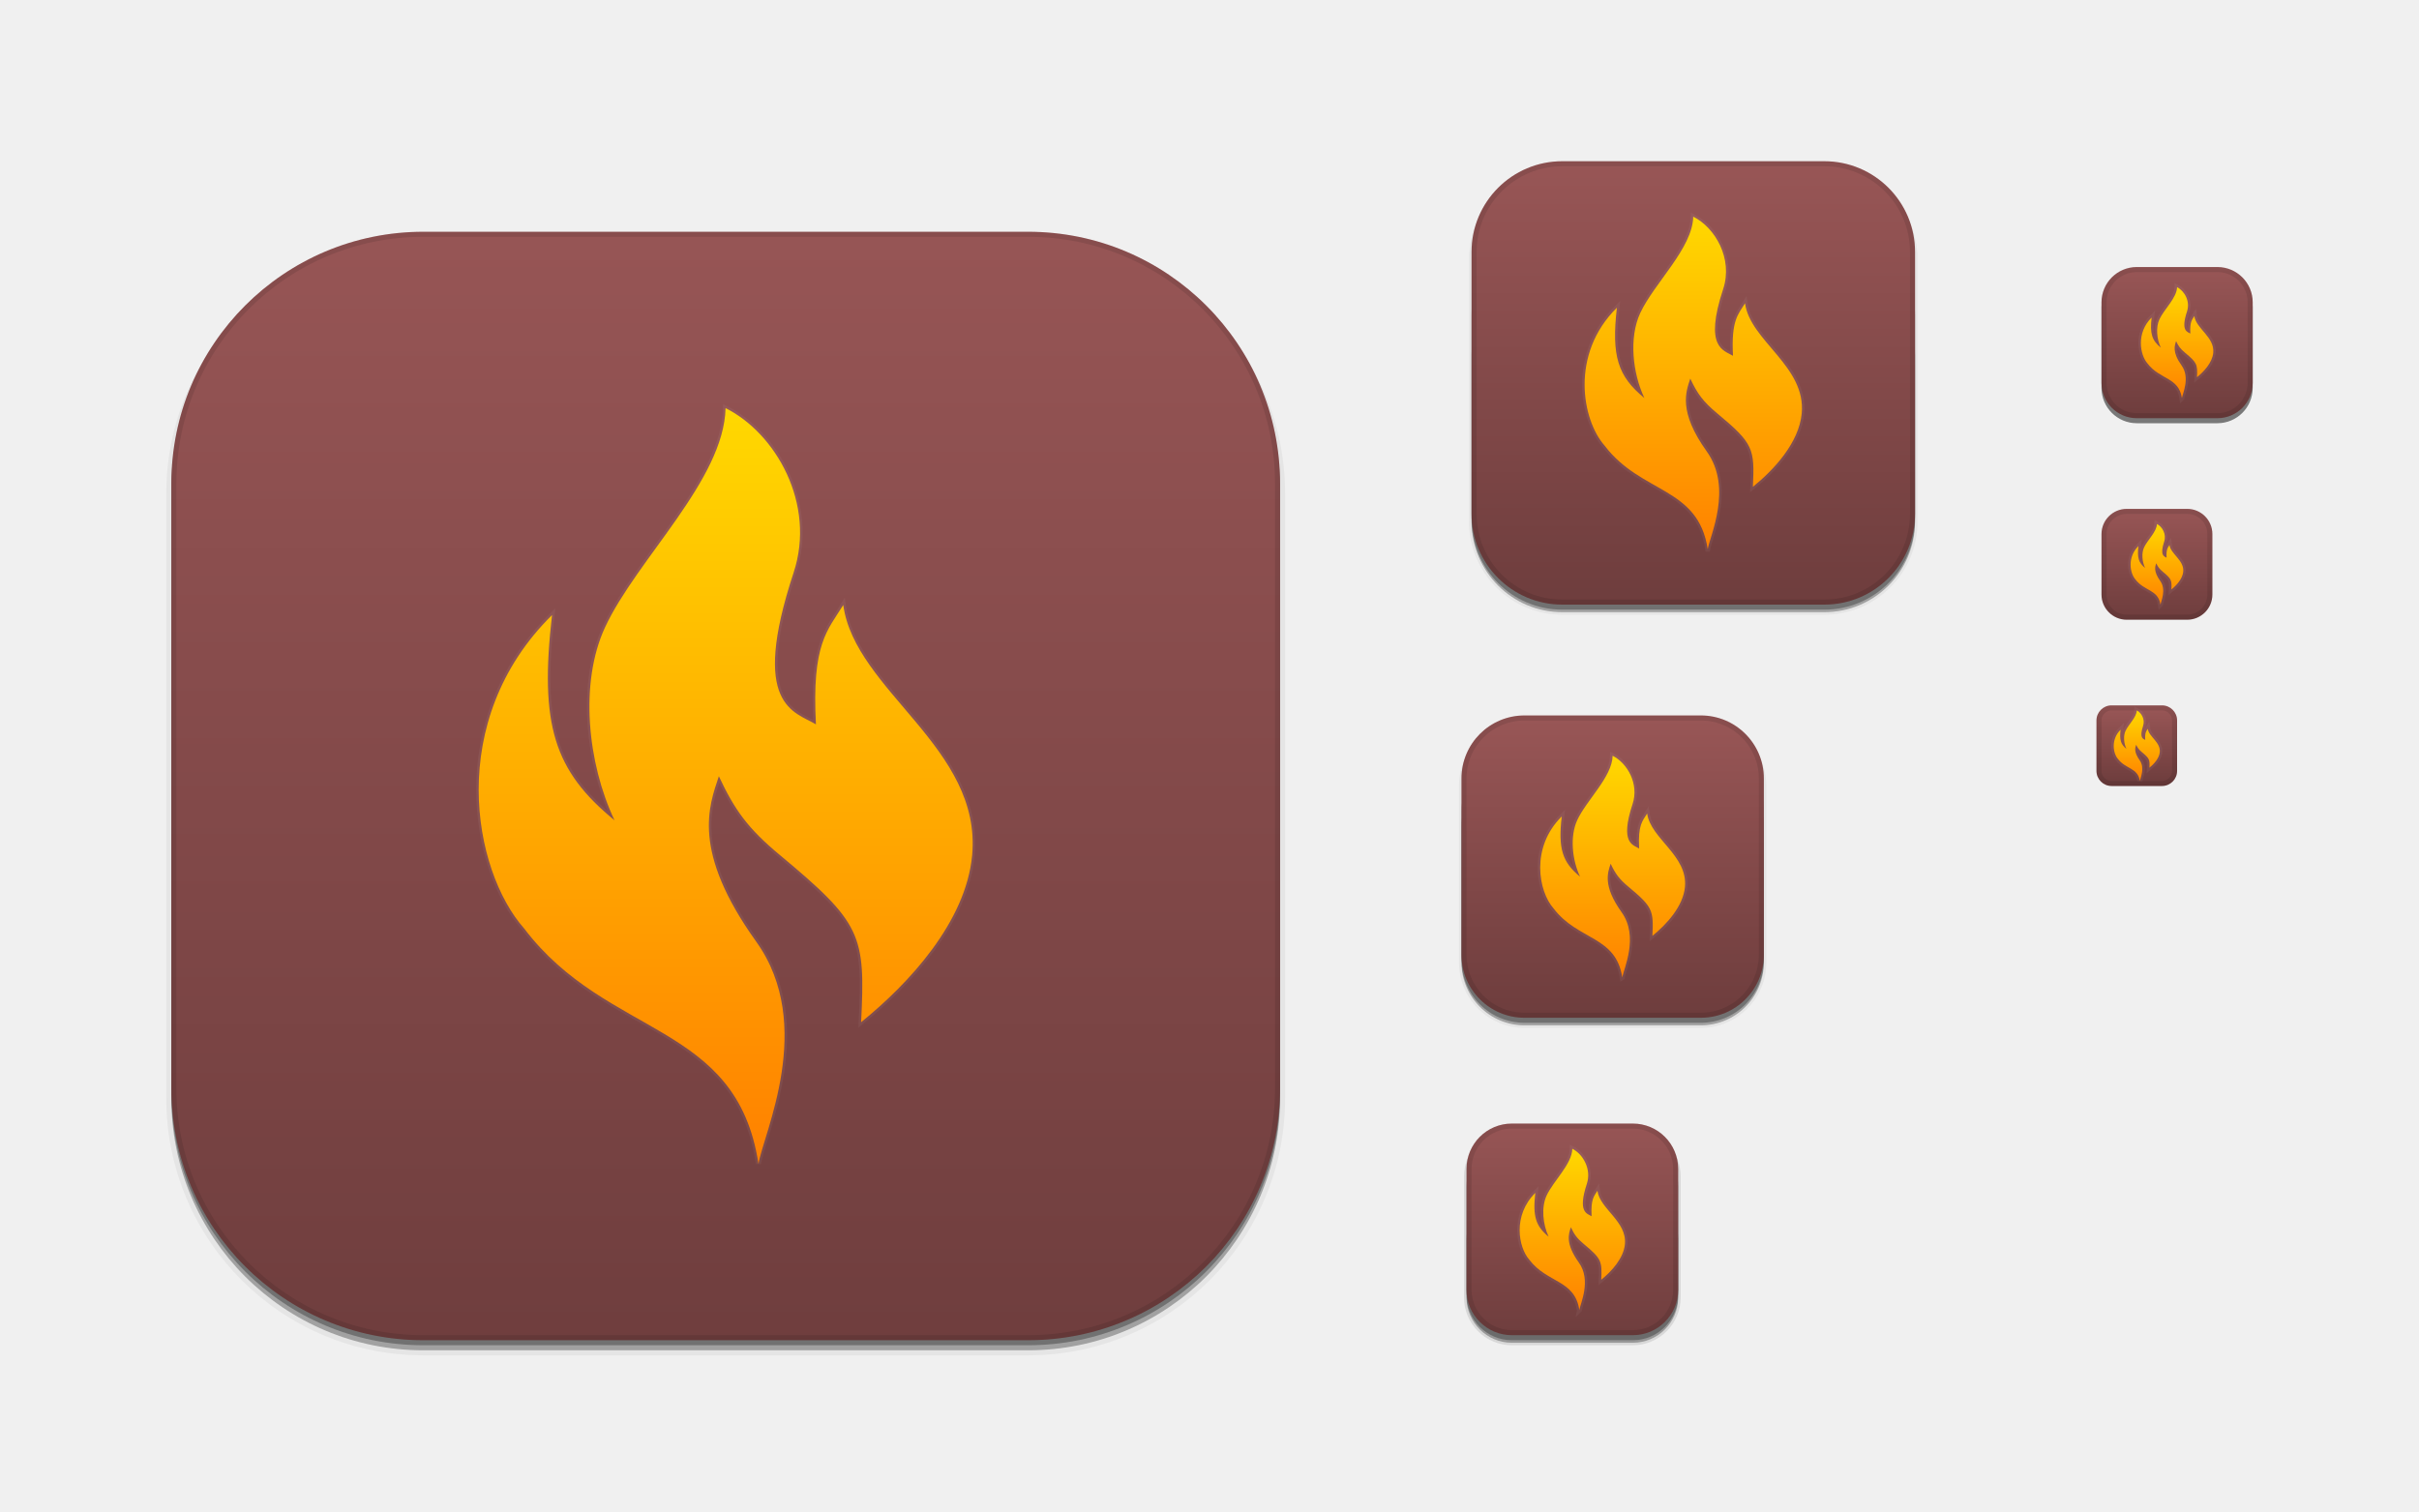
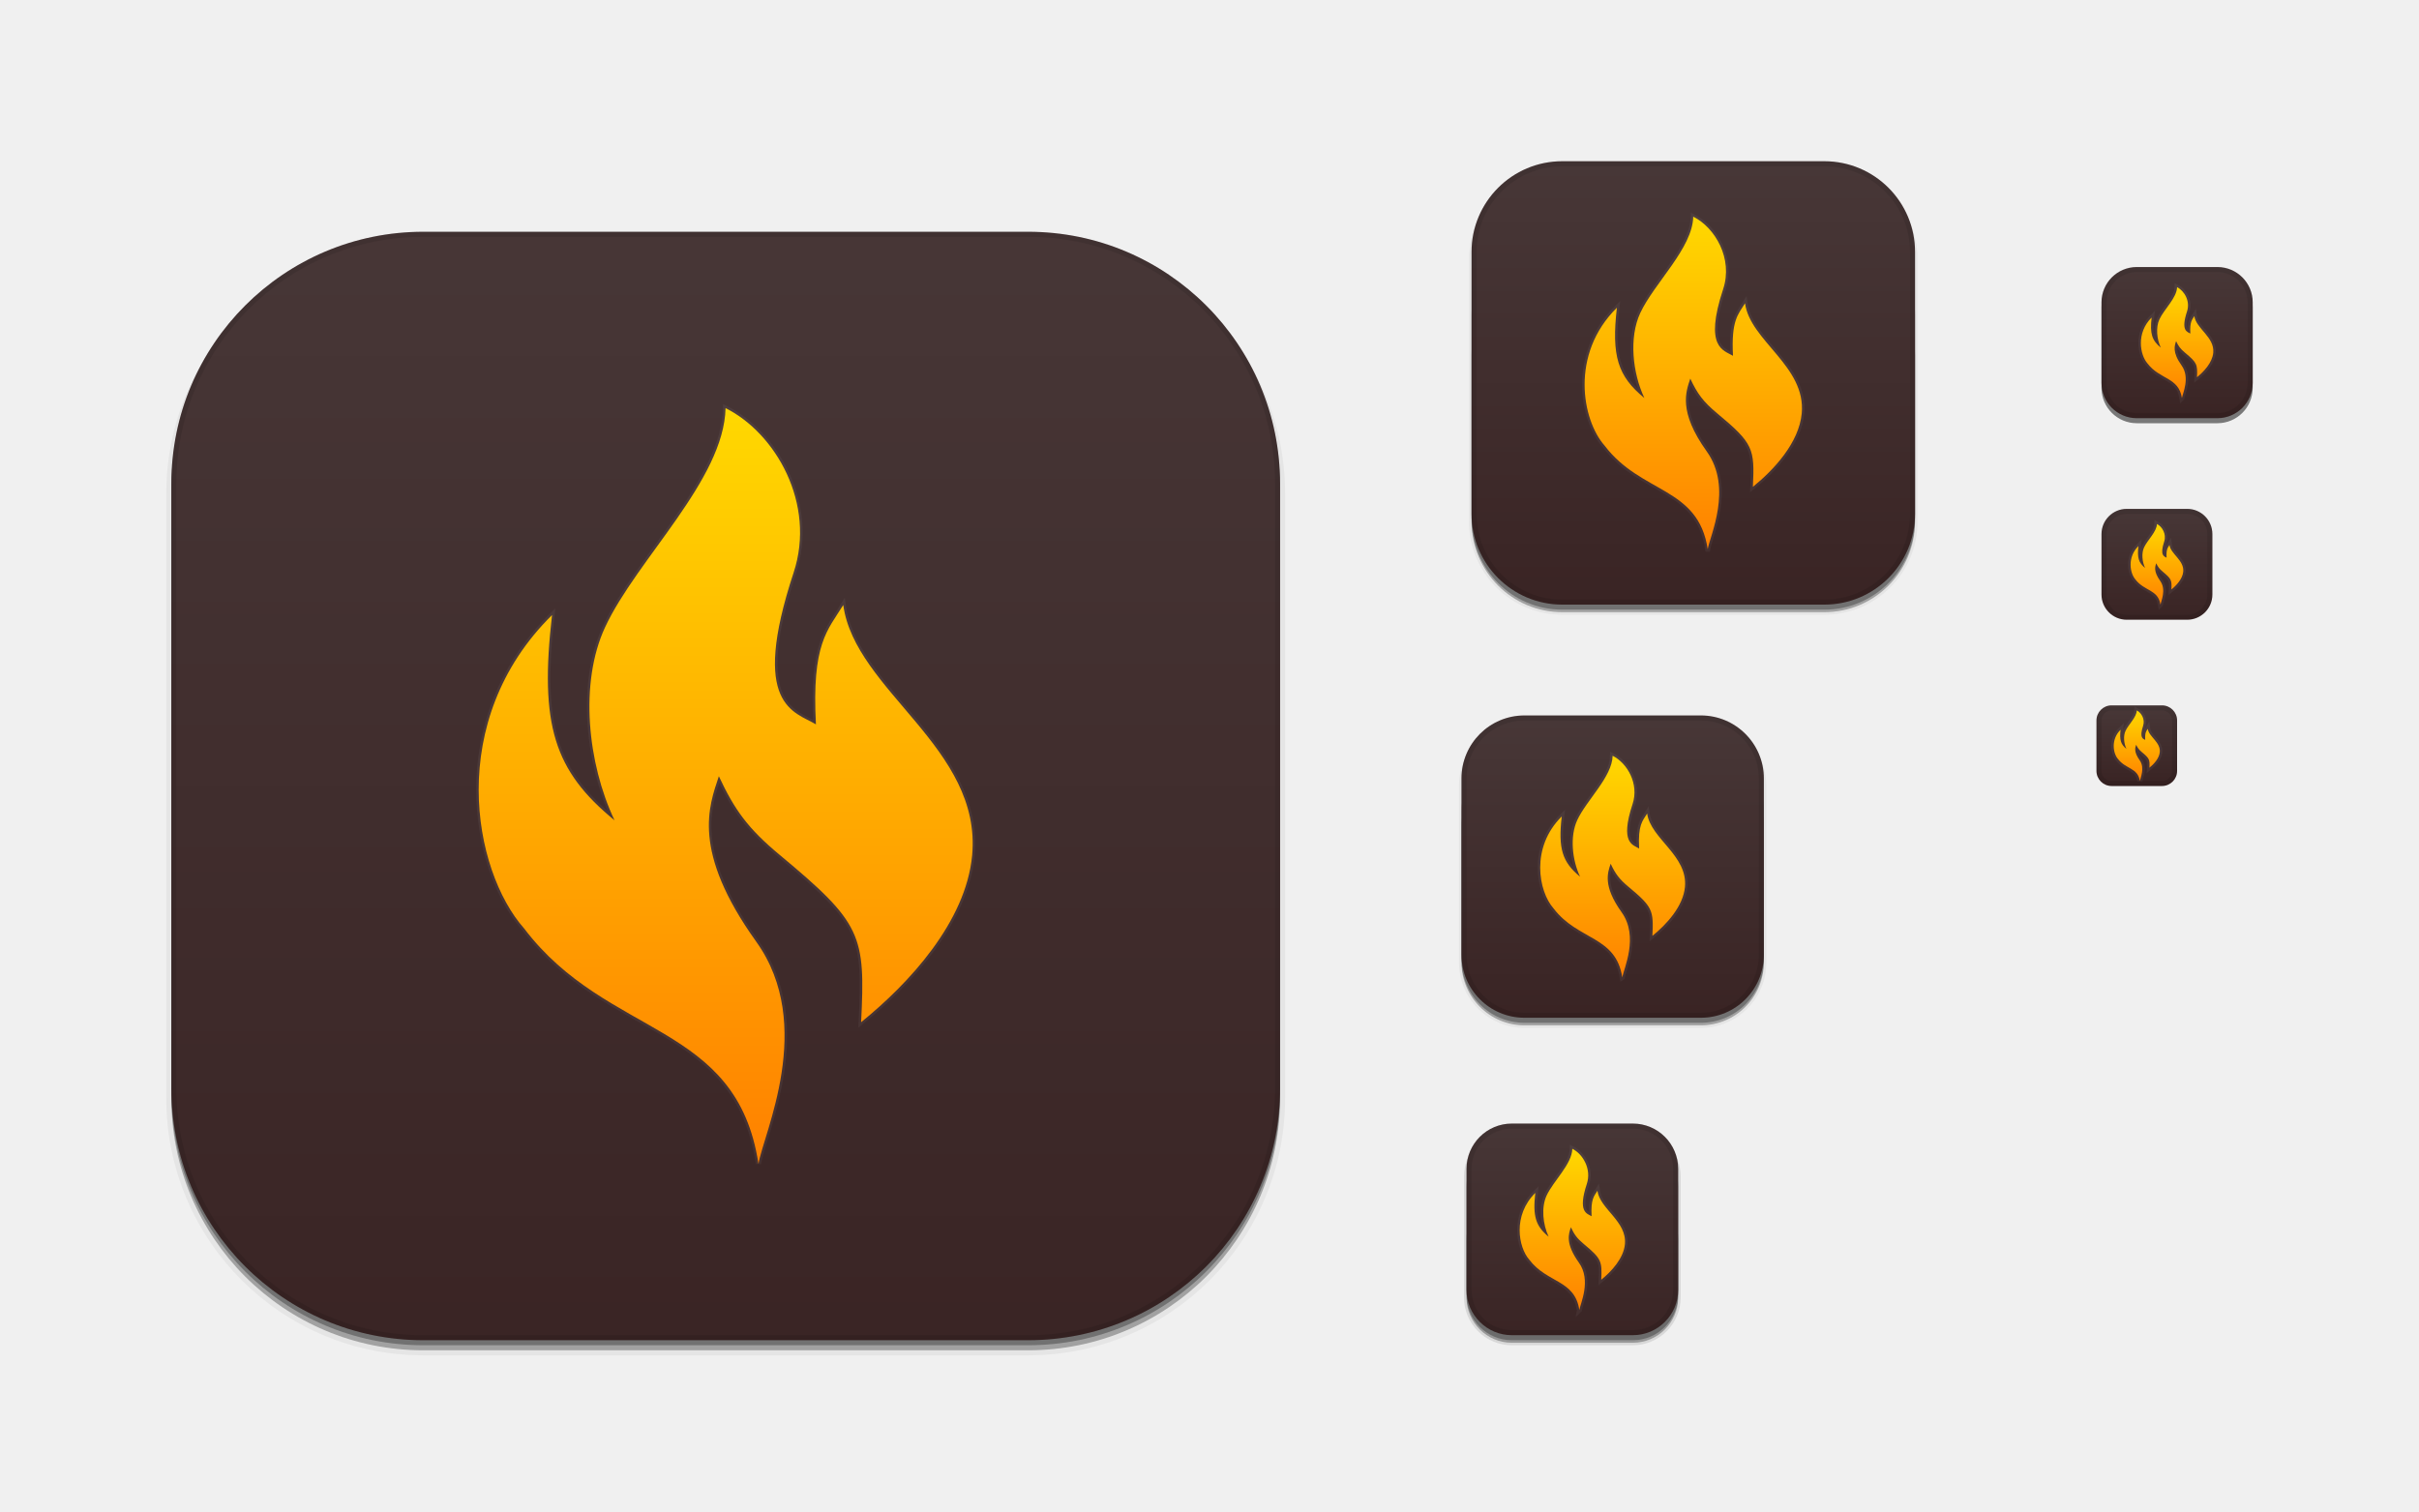
<svg xmlns="http://www.w3.org/2000/svg" xmlns:xlink="http://www.w3.org/1999/xlink" width="480" height="300" id="svg11300" version="1.0" style="display:inline;enable-background:new">
  <defs id="defs3">
    <linearGradient id="outerBackgroundGradient">
-       <stop style="stop-color:#6c3c3c;stop-opacity:1;" offset="0" id="stop3864-8-6" />
-       <stop style="stop-color:#9a5757;stop-opacity:1;" offset="1" id="stop3866-9-1" />
+       <stop style="stop-color:#392323;stop-opacity:1;" offset="0" id="stop3864-8-6" />
+       <stop style="stop-color:#483838;stop-opacity:1;" offset="1" id="stop3866-9-1" />
    </linearGradient>
    <linearGradient xlink:href="#outerBackgroundGradient" id="linearGradient4097" gradientUnits="userSpaceOnUse" x1="264" y1="280" x2="264" y2="40" gradientTransform="matrix(0.06666667,0,0,0.06666667,414.4,137.3333)" />
    <linearGradient xlink:href="#outerBackgroundGradient" id="linearGradient4101" gradientUnits="userSpaceOnUse" gradientTransform="matrix(0.0875,0,0,0.0875,414.9,97.5)" x1="286.857" y1="302.857" x2="286.857" y2="28.571" />
    <linearGradient xlink:href="#outerBackgroundGradient" id="linearGradient4153" gradientUnits="userSpaceOnUse" gradientTransform="matrix(0.1193182,0,0,0.1193182,414.1364,48.22727)" x1="283.81" y1="299.81" x2="283.81" y2="31.619" />
    <linearGradient xlink:href="#outerBackgroundGradient" id="linearGradient4869" gradientUnits="userSpaceOnUse" gradientTransform="matrix(0.175,0,0,-0.175,286.8,-216)" x1="281.143" y1="297.143" x2="281.143" y2="22.857" />
    <clipPath clipPathUnits="userSpaceOnUse" id="clipPath4891">
      <rect ry="9" y="223" x="307" height="42" width="42" id="rect4893" style="color:#bebebe;fill:url(#linearGradient4895);fill-opacity:1;fill-rule:nonzero;stroke:none;stroke-width:0;marker:none;visibility:visible;display:inline;overflow:visible;enable-background:accumulate" transform="matrix(0,1,-1,0,0,0)" />
    </clipPath>
    <linearGradient xlink:href="#outerBackgroundGradient" id="linearGradient4895" gradientUnits="userSpaceOnUse" gradientTransform="matrix(0.175,0,0,0.175,302.8,216)" x1="144" y1="280" x2="144" y2="40" />
    <clipPath clipPathUnits="userSpaceOnUse" id="clipPath4044">
      <rect ry="4" y="85" x="433" height="22" width="22" id="rect4046" style="color:#bebebe;fill:url(#linearGradient4048);fill-opacity:1;fill-rule:nonzero;stroke:none;stroke-width:0;marker:none;visibility:visible;display:inline;overflow:visible;enable-background:accumulate" />
    </clipPath>
    <linearGradient xlink:href="#outerBackgroundGradient" id="linearGradient4048" gradientUnits="userSpaceOnUse" gradientTransform="matrix(0.0875,0,0,0.0875,430.9,81.5)" x1="149.714" y1="291.429" x2="149.714" y2="40" />
    <clipPath clipPathUnits="userSpaceOnUse" id="clipPath4089">
      <rect style="color:#bebebe;fill:url(#linearGradient4093);fill-opacity:1;fill-rule:nonzero;stroke:none;stroke-width:0;marker:none;visibility:visible;display:inline;overflow:visible;enable-background:accumulate" id="rect4091" width="30" height="30" x="433" y="37" ry="6" />
    </clipPath>
    <linearGradient xlink:href="#outerBackgroundGradient" id="linearGradient4093" gradientUnits="userSpaceOnUse" gradientTransform="matrix(0.1193182,0,0,0.1193182,430.1364,32.22727)" x1="149.714" y1="291.429" x2="149.714" y2="40" />
    <clipPath clipPathUnits="userSpaceOnUse" id="clipPath3855">
      <rect style="color:#bebebe;fill:url(#linearGradient3859);fill-opacity:1;fill-rule:nonzero;stroke:none;stroke-width:0;marker:none;visibility:visible;display:inline;overflow:visible;enable-background:accumulate" id="rect3857" width="16" height="16" x="304" y="212" ry="3" transform="matrix(0,1,-1,0,0,0)" />
    </clipPath>
    <linearGradient xlink:href="#outerBackgroundGradient" id="linearGradient3859" gradientUnits="userSpaceOnUse" gradientTransform="matrix(0.06666667,0,0,0.06666667,302.4,209.3333)" x1="144" y1="280" x2="144" y2="40" />
    <clipPath clipPathUnits="userSpaceOnUse" id="clipPath3862">
      <rect ry="50" y="46" x="34" height="220" width="220" id="rect3864" style="color:#bebebe;fill:url(#linearGradient3866);fill-opacity:1;fill-rule:nonzero;stroke:none;stroke-width:0;marker:none;visibility:visible;display:inline;overflow:visible;enable-background:accumulate" />
    </clipPath>
    <linearGradient xlink:href="#outerBackgroundGradient" id="linearGradient3866" gradientUnits="userSpaceOnUse" gradientTransform="translate(0,-4)" x1="144" y1="280" x2="144" y2="40" />
    <linearGradient xlink:href="#outerBackgroundGradient" id="linearGradient3876" gradientUnits="userSpaceOnUse" gradientTransform="translate(0,-4)" x1="272" y1="288" x2="272" y2="32" />
    <clipPath clipPathUnits="userSpaceOnUse" id="clipPath4187">
      <rect ry="12.5" y="142" x="290" height="60" width="60" id="rect4189" style="color:#bebebe;fill:url(#linearGradient4191);fill-opacity:1;fill-rule:nonzero;stroke:none;stroke-width:0;marker:none;visibility:visible;display:inline;overflow:visible;enable-background:accumulate" />
    </clipPath>
    <linearGradient xlink:href="#outerBackgroundGradient" id="linearGradient4191" gradientUnits="userSpaceOnUse" x1="352" y1="204" x2="352" y2="140" />
    <linearGradient xlink:href="#outerBackgroundGradient" id="linearGradient4197" gradientUnits="userSpaceOnUse" x1="384" y1="124" x2="384" y2="28" />
    <linearGradient xlink:href="#outerBackgroundGradient" id="linearGradient4199" gradientUnits="userSpaceOnUse" x1="352" y1="204" x2="352" y2="140" />
    <clipPath clipPathUnits="userSpaceOnUse" id="clipPath4346">
      <rect style="color:#bebebe;fill:url(#linearGradient4350);fill-opacity:1;fill-rule:nonzero;stroke:none;stroke-width:0;marker:none;visibility:visible;display:inline;overflow:visible;enable-background:accumulate" id="rect4348" width="88" height="88" x="292" y="32" ry="18" />
    </clipPath>
    <linearGradient xlink:href="#outerBackgroundGradient" id="linearGradient4350" gradientUnits="userSpaceOnUse" x1="384" y1="124" x2="384" y2="28" />
    <clipPath clipPathUnits="userSpaceOnUse" id="clipPath3871">
      <rect ry="5" y="101" x="417" height="22" width="22" id="rect3873" style="color:#bebebe;fill:url(#linearGradient3875);fill-opacity:1;fill-rule:nonzero;stroke:none;stroke-width:0;marker:none;visibility:visible;display:inline;overflow:visible;enable-background:accumulate" />
    </clipPath>
    <linearGradient xlink:href="#outerBackgroundGradient" id="linearGradient3875" gradientUnits="userSpaceOnUse" gradientTransform="matrix(0.0875,0,0,0.0875,414.9,97.5)" x1="286.857" y1="302.857" x2="286.857" y2="28.571" />
    <clipPath clipPathUnits="userSpaceOnUse" id="clipPath3881">
      <rect style="color:#bebebe;fill:url(#linearGradient3885);fill-opacity:1;fill-rule:nonzero;stroke:none;stroke-width:0;marker:none;visibility:visible;display:inline;overflow:visible;enable-background:accumulate" id="rect3883" width="30" height="30" x="417" y="53" ry="7" />
    </clipPath>
    <linearGradient xlink:href="#outerBackgroundGradient" id="linearGradient3885" gradientUnits="userSpaceOnUse" gradientTransform="matrix(0.1193182,0,0,0.1193182,414.1364,48.22727)" x1="283.81" y1="299.81" x2="283.81" y2="31.619" />
    <clipPath clipPathUnits="userSpaceOnUse" id="clipPath4059">
      <path style="fill:url(#linearGradient4063);fill-opacity:1;fill-rule:evenodd;stroke:none;display:inline;enable-background:new" d="m 354.861,118 c -1.9,-12.453 -13.151,-10.927 -20.458,-20.555 -4.497,-5.082 -6.9,-18.152 2.435,-27.374 -1.104,9.579 0.179,13.606 5.455,17.925 -2.354,-4.952 -3.084,-11.996 -0.828,-16.853 2.764,-5.95 10.391,-12.875 10.521,-19.142 4.362,2.179 7.928,8.353 5.942,14.369 -3.855,11.681 0.102,12.136 1.948,13.249 -0.38,-7.073 1.024,-8.206 2.387,-10.424 1.029,7.511 12.132,12.47 11.252,21.87 -0.544,5.811 -5.52,11.187 -9.693,14.564 0.379,-7.615 0.077,-8.634 -7.111,-14.613 -2.76,-2.295 -3.929,-3.913 -5.309,-6.868 -0.859,2.61 -2.437,6.487 3.268,14.455 5.214,7.281 0.614,16.78 0.191,19.398 z" id="path4061" />
    </clipPath>
    <clipPath clipPathUnits="userSpaceOnUse" id="clipPath3319">
      <path style="fill:url(#linearGradient4063);fill-opacity:1;fill-rule:evenodd;stroke:none;display:inline;enable-background:new" d="m 354.861,118 c -1.9,-12.453 -13.151,-10.927 -20.458,-20.555 -4.497,-5.082 -6.9,-18.152 2.435,-27.374 -1.104,9.579 0.179,13.606 5.455,17.925 -2.354,-4.952 -3.084,-11.996 -0.828,-16.853 2.764,-5.95 10.391,-12.875 10.521,-19.142 4.362,2.179 7.928,8.353 5.942,14.369 -3.855,11.681 0.102,12.136 1.948,13.249 -0.38,-7.073 1.024,-8.206 2.387,-10.424 1.029,7.511 12.132,12.47 11.252,21.87 -0.544,5.811 -5.52,11.187 -9.693,14.564 0.379,-7.615 0.077,-8.634 -7.111,-14.613 -2.76,-2.295 -3.929,-3.913 -5.309,-6.868 -0.859,2.61 -2.437,6.487 3.268,14.455 5.214,7.281 0.614,16.78 0.191,19.398 z" id="path3321" />
    </clipPath>
    <linearGradient xlink:href="#linearGradient4041" id="linearGradient4145" gradientUnits="userSpaceOnUse" x1="344" y1="48" x2="360" y2="120" gradientTransform="matrix(0.4848485,0,0,0.4848485,157.3333,210.7879)" />
    <linearGradient id="linearGradient4041">
      <stop style="stop-color:#ff6b00;stop-opacity:1;" offset="0" id="stop4043" />
      <stop style="stop-color:#ffee00;stop-opacity:1;" offset="1" id="stop4045" />
    </linearGradient>
    <linearGradient y2="120" x2="360" y1="48" x1="344" gradientTransform="matrix(0.4848485,0,0,0.4848485,141.3333,202.7879)" gradientUnits="userSpaceOnUse" id="linearGradient3332" xlink:href="#linearGradient4041" />
    <linearGradient xlink:href="#linearGradient4041" id="linearGradient3871" gradientUnits="userSpaceOnUse" gradientTransform="matrix(0.4848485,0,0,0.4848485,141.3333,202.7879)" x1="401.5" y1="134.5" x2="401.5" y2="35.5" />
    <linearGradient xlink:href="#linearGradient4041" id="linearGradient3879" gradientUnits="userSpaceOnUse" gradientTransform="matrix(0.6666667,0,0,0.6666667,85.33334,115.3333)" x1="401.5" y1="134.5" x2="401.5" y2="35.5" />
    <linearGradient xlink:href="#linearGradient4041" id="linearGradient3883" gradientUnits="userSpaceOnUse" gradientTransform="translate(-16,-8.99999)" x1="401.5" y1="134.5" x2="401.5" y2="35.5" />
    <linearGradient xlink:href="#linearGradient4041" id="linearGradient3887" gradientUnits="userSpaceOnUse" gradientTransform="matrix(2.272727,0,0,2.272727,-656,-37.1818)" x1="401.5" y1="134.5" x2="401.5" y2="35.5" />
    <linearGradient xlink:href="#linearGradient4041" id="linearGradient3891" gradientUnits="userSpaceOnUse" gradientTransform="matrix(0.3333333,0,0,0.3333333,314.6667,39.66667)" x1="401.5" y1="134.5" x2="401.5" y2="35.5" />
    <linearGradient xlink:href="#linearGradient4041" id="linearGradient3895" gradientUnits="userSpaceOnUse" gradientTransform="matrix(0.2424242,0,0,0.2424242,342.6667,91.39394)" x1="401.5" y1="134.5" x2="401.5" y2="35.5" />
    <linearGradient xlink:href="#linearGradient4041" id="linearGradient3899" gradientUnits="userSpaceOnUse" gradientTransform="matrix(0.2121212,0,0,0.2121212,349.3333,129.9697)" x1="401.5" y1="134.5" x2="401.5" y2="35.5" />
  </defs>
  <g style="display:inline" id="layer1">
    <g style="display:none" id="layer7">
      <text y="19.745" xml:space="preserve" x="15.007" style="font-size:18px;font-style:normal;font-variant:normal;font-weight:normal;font-stretch:normal;fill:#000000;fill-opacity:1;stroke:none;display:inline;enable-background:new;font-family:DejaVu Sans;-inkscape-font-specification:DejaVu Sans" id="context">
        <tspan style="font-style:normal;font-variant:normal;font-weight:normal;font-stretch:normal;font-family:DejaVu Sans;-inkscape-font-specification:DejaVu Sans" y="19.745" x="15.007" id="tspan3933">apps</tspan>
      </text>
      <text y="19.745" xml:space="preserve" x="122.488" style="font-size:18px;font-style:normal;font-variant:normal;font-weight:bold;font-stretch:normal;text-align:start;line-height:125%;writing-mode:lr-tb;text-anchor:start;fill:#000000;fill-opacity:1;stroke:none;display:inline;enable-background:new;font-family:DejaVu Sans;-inkscape-font-specification:DejaVu Sans Bold" id="icon-name">
        <tspan style="font-size:18px;font-style:normal;font-variant:normal;font-weight:bold;font-stretch:normal;font-family:DejaVu Sans;-inkscape-font-specification:DejaVu Sans Bold" y="19.745" x="122.488" id="tspan3937">firewall</tspan>
      </text>
      <rect style="fill:#eeeeec;fill-opacity:1;fill-rule:nonzero;stroke:none;stroke-width:2;marker:none;visibility:visible;display:inline;overflow:visible;enable-background:accumulate" id="rect16x16" width="16" height="16" x="416" y="140" />
      <rect style="fill:#d4d4d4;fill-opacity:1;fill-rule:nonzero;stroke:none;stroke-width:2;marker:none;visibility:visible;display:inline;overflow:visible;enable-background:accumulate" id="rect24x24" width="24" height="24" x="416" y="100" />
      <rect style="fill:#eeeeec;fill-opacity:1;fill-rule:nonzero;stroke:none;stroke-width:2;marker:none;visibility:visible;display:inline;overflow:visible;enable-background:accumulate" id="rect32x32" width="32" height="32" x="416" y="52" />
      <rect y="101" x="417" height="22" width="22" id="rect22x22" style="fill:#eeeeec;fill-opacity:1;fill-rule:nonzero;stroke:none;stroke-width:2;marker:none;visibility:visible;display:inline;overflow:visible;enable-background:accumulate" />
      <rect y="220" x="288" height="48" width="48" id="rect48x48" style="fill:#eeeeec;fill-opacity:1;fill-rule:nonzero;stroke:none;stroke-width:2;marker:none;visibility:visible;display:inline;overflow:visible;enable-background:accumulate" />
      <rect style="fill:#eeeeec;fill-opacity:1;fill-rule:nonzero;stroke:none;stroke-width:2;marker:none;visibility:visible;display:inline;overflow:visible;enable-background:accumulate" id="rect256x256" width="256" height="256" x="16" y="28" />
      <rect style="fill:#eeeeec;fill-opacity:1;fill-rule:nonzero;stroke:none;stroke-width:2;marker:none;visibility:visible;display:inline;overflow:visible;enable-background:accumulate" id="rect64x64" width="64" height="64" x="288" y="140" />
      <rect style="fill:#eeeeec;fill-opacity:1;fill-rule:nonzero;stroke:none;stroke-width:2;marker:none;visibility:visible;display:inline;overflow:visible;enable-background:accumulate" id="rect96x96" width="96" height="96" x="288" y="28" />
    </g>
    <g id="layer4" style="display:inline">
      <rect style="opacity:0.1;color:#bebebe;fill:#000000;fill-opacity:1;stroke:#000000;stroke-width:1;stroke-miterlimit:4;stroke-opacity:1;stroke-dasharray:none;marker:none;visibility:visible;display:inline;overflow:visible;enable-background:accumulate" id="rect4156" width="42" height="42" x="-266.5" y="291" ry="9" transform="matrix(0,-1,1,0,0,0)" />
      <rect transform="matrix(0,-1,1,0,0,0)" ry="9" y="291" x="-266.5" height="42" width="40" id="rect4183" style="opacity:0.3;color:#bebebe;fill:#000000;fill-opacity:1;stroke:none;stroke-width:1;marker:none;visibility:visible;display:inline;overflow:visible;enable-background:accumulate" />
      <rect ry="9" y="237" x="291" height="29" width="42" id="rect4144" style="opacity:0.3;color:#bebebe;fill:#000000;fill-opacity:1;fill-rule:nonzero;stroke:none;stroke-width:0;marker:none;visibility:visible;display:inline;overflow:visible;enable-background:accumulate" />
      <rect style="opacity:0.05;color:#bebebe;fill:#000000;fill-opacity:1;fill-rule:nonzero;stroke:#000000;stroke-width:1;stroke-miterlimit:4;stroke-opacity:1;stroke-dasharray:none;marker:none;visibility:visible;display:inline;overflow:visible;enable-background:accumulate" id="rect4340" width="88" height="88" x="292" y="33.5" ry="18" />
      <rect ry="18" y="52.5" x="292" height="69" width="88" id="rect4338" style="opacity:0.3;color:#bebebe;fill:#000000;fill-opacity:1;fill-rule:nonzero;stroke:none;stroke-width:0;marker:none;visibility:visible;display:inline;overflow:visible;enable-background:accumulate" />
      <rect style="opacity:0.3;color:#bebebe;fill:#000000;fill-opacity:1;fill-rule:nonzero;stroke:none;stroke-width:0;marker:none;visibility:visible;display:inline;overflow:visible;enable-background:accumulate" id="rect4335" width="88" height="76.5" x="292" y="44.5" ry="18" />
      <rect style="opacity:0.05;color:#bebebe;fill:#000000;fill-opacity:1;fill-rule:nonzero;stroke:#000000;stroke-width:1;stroke-miterlimit:4;stroke-opacity:1;stroke-dasharray:none;marker:none;visibility:visible;display:inline;overflow:visible;enable-background:accumulate" id="rect4214" width="60" height="60" x="290" y="143.5" ry="12.5" />
      <rect ry="12.5" y="151.5" x="290" height="52" width="60" id="rect4206" style="opacity:0.3;color:#bebebe;fill:#000000;fill-opacity:1;fill-rule:nonzero;stroke:none;stroke-width:0;marker:none;visibility:visible;display:inline;overflow:visible;enable-background:accumulate" />
      <rect style="opacity:0.3;color:#bebebe;fill:#000000;fill-opacity:1;fill-rule:nonzero;stroke:none;stroke-width:0;marker:none;visibility:visible;display:inline;overflow:visible;enable-background:accumulate" id="rect4212" width="60" height="54.5" x="290" y="148.5" ry="12.5" />
      <rect style="opacity:0.5;color:#bebebe;fill:#000000;fill-opacity:1;fill-rule:nonzero;stroke:none;stroke-width:0;marker:none;visibility:visible;display:inline;overflow:visible;enable-background:accumulate" id="rect4058" width="30" height="30" x="417" y="54" ry="7" />
      <rect ry="50" y="48" x="34" height="220" width="220" id="rect3872" style="opacity:0.05;color:#bebebe;fill:#000000;fill-opacity:1;fill-rule:nonzero;stroke:#000000;stroke-width:2;stroke-miterlimit:4;stroke-opacity:1;stroke-dasharray:none;marker:none;visibility:visible;display:inline;overflow:visible;enable-background:accumulate" />
      <rect style="opacity:0.3;color:#bebebe;fill:#000000;fill-opacity:1;fill-rule:nonzero;stroke:none;stroke-width:0;marker:none;visibility:visible;display:inline;overflow:visible;enable-background:accumulate" id="rect3870" width="220" height="220" x="34" y="48" ry="50" />
      <rect ry="50" y="47" x="34" height="220" width="220" id="rect3868" style="opacity:0.3;color:#bebebe;fill:#000000;fill-opacity:1;fill-rule:nonzero;stroke:none;stroke-width:0;marker:none;visibility:visible;display:inline;overflow:visible;enable-background:accumulate" />
    </g>
    <g id="layer2" style="display:inline">
      <rect style="color:#bebebe;fill:url(#linearGradient3876);fill-opacity:1;fill-rule:nonzero;stroke:none;stroke-width:0;marker:none;visibility:visible;display:inline;overflow:visible;enable-background:accumulate" id="rect4040" width="220" height="220" x="34" y="46" ry="50" />
      <rect ry="3" y="140" x="416" height="16" width="16" id="rect4095" style="color:#bebebe;fill:url(#linearGradient4097);fill-opacity:1;fill-rule:nonzero;stroke:none;stroke-width:0;marker:none;visibility:visible;display:inline;overflow:visible;enable-background:accumulate" />
      <rect style="color:#bebebe;fill:url(#linearGradient4101);fill-opacity:1;fill-rule:nonzero;stroke:none;stroke-width:0;marker:none;visibility:visible;display:inline;overflow:visible;enable-background:accumulate" id="rect4099" width="22" height="22" x="417" y="101" ry="5" />
      <rect ry="7" y="53" x="417" height="30" width="30" id="rect4151" style="color:#bebebe;fill:url(#linearGradient4153);fill-opacity:1;fill-rule:nonzero;stroke:none;stroke-width:0;marker:none;visibility:visible;display:inline;overflow:visible;enable-background:accumulate" />
      <rect style="color:#bebebe;fill:url(#linearGradient4869);fill-opacity:1;fill-rule:nonzero;stroke:none;stroke-width:0;marker:none;visibility:visible;display:inline;overflow:visible;enable-background:accumulate" id="rect4783" width="42" height="42" x="291" y="-265" ry="9" transform="scale(1,-1)" />
      <rect ry="18" y="32" x="292" height="88" width="88" id="rect4511" style="color:#bebebe;fill:url(#linearGradient4197);fill-opacity:1;fill-rule:nonzero;stroke:none;stroke-width:0;marker:none;visibility:visible;display:inline;overflow:visible;enable-background:accumulate" />
      <rect style="color:#bebebe;fill:url(#linearGradient4199);fill-opacity:1;fill-rule:nonzero;stroke:none;stroke-width:0;marker:none;visibility:visible;display:inline;overflow:visible;enable-background:accumulate" id="rect4515" width="60" height="60" x="290" y="142" ry="12.5" />
    </g>
    <g id="layer6" style="display:inline">
      <path style="display:inline;enable-background:new;fill:url(#linearGradient3871);fill-opacity:1;fill-rule:evenodd;stroke:#ffffff;stroke-opacity:1;opacity:0.05" d="m 313.387,260 c -0.921,-6.038 -6.376,-5.298 -9.919,-9.966 -2.181,-2.464 -3.346,-8.801 1.181,-13.272 -0.535,4.645 0.087,6.597 2.645,8.691 -1.141,-2.401 -1.495,-5.816 -0.401,-8.171 1.34,-2.885 5.038,-6.243 5.101,-9.281 2.115,1.056 3.844,4.05 2.881,6.967 -1.869,5.663 0.049,5.884 0.945,6.424 -0.184,-3.429 0.496,-3.979 1.157,-5.054 0.499,3.642 5.882,6.046 5.455,10.604 -0.264,2.817 -2.677,5.424 -4.7,7.061 0.184,-3.692 0.037,-4.186 -3.448,-7.085 -1.338,-1.113 -1.905,-1.897 -2.574,-3.33 -0.417,1.266 -1.182,3.145 1.584,7.008 2.528,3.53 0.298,8.136 0.092,9.405 z" id="path3901" />
      <path id="path3903" d="m 321.907,194 c -1.266,-8.302 -8.768,-7.285 -13.638,-13.703 -2.998,-3.388 -4.6,-12.101 1.624,-18.249 -0.736,6.386 0.119,9.071 3.637,11.95 -1.569,-3.301 -2.056,-7.997 -0.552,-11.235 1.843,-3.967 6.927,-8.584 7.014,-12.762 2.908,1.453 5.285,5.569 3.962,9.579 -2.57,7.787 0.068,8.09 1.299,8.832 -0.253,-4.715 0.682,-5.471 1.591,-6.949 0.686,5.007 8.088,8.313 7.501,14.58 -0.363,3.874 -3.68,7.458 -6.462,9.709 0.253,-5.077 0.051,-5.756 -4.741,-9.742 -1.84,-1.53 -2.619,-2.609 -3.539,-4.579 -0.573,1.74 -1.625,4.325 2.179,9.636 3.476,4.854 0.409,11.187 0.127,12.932 z" style="fill:url(#linearGradient3879);fill-opacity:1;fill-rule:evenodd;stroke:#ffffff;display:inline;enable-background:new;stroke-opacity:1;opacity:0.05" />
      <path style="fill:url(#linearGradient3883);fill-opacity:1;fill-rule:evenodd;stroke:#ffffff;display:inline;enable-background:new;stroke-opacity:1;opacity:0.05" d="m 338.861,109 c -1.9,-12.453 -13.151,-10.927 -20.458,-20.555 -4.497,-5.082 -6.9,-18.152 2.435,-27.374 -1.104,9.579 0.179,13.606 5.455,17.925 C 323.94,74.044 323.21,67 325.466,62.142 328.23,56.192 335.857,49.267 335.987,43 c 4.362,2.179 7.928,8.353 5.942,14.369 -3.855,11.681 0.102,12.136 1.948,13.249 -0.38,-7.073 1.024,-8.206 2.387,-10.424 1.029,7.511 12.132,12.47 11.252,21.87 -0.544,5.811 -5.52,11.187 -9.693,14.564 0.379,-7.615 0.077,-8.634 -7.111,-14.613 -2.76,-2.295 -3.929,-3.913 -5.309,-6.868 -0.859,2.61 -2.437,6.487 3.268,14.455 5.214,7.281 0.614,16.78 0.191,19.398 z" id="path3905" />
      <path id="path3907" d="m 150.502,231 c -4.317,-28.303 -29.889,-24.834 -46.494,-46.716 -10.221,-11.55 -15.683,-41.255 5.535,-62.214 -2.509,21.771 0.406,30.923 12.398,40.738 -5.351,-11.255 -7.01,-27.263 -1.882,-38.303 6.281,-13.523 23.616,-29.262 23.911,-43.506 9.914,4.952 18.019,18.984 13.506,32.657 -8.762,26.547 0.231,27.581 4.428,30.111 -0.863,-16.074 2.327,-18.65 5.424,-23.69 2.339,17.071 27.574,28.34 25.572,49.705 -1.237,13.207 -12.546,25.424 -22.03,33.1 0.862,-17.307 0.175,-19.623 -16.162,-33.21 -6.272,-5.217 -8.93,-8.893 -12.066,-15.609 -1.952,5.932 -5.539,14.744 7.427,32.852 11.85,16.549 1.395,38.136 0.433,44.086 z" style="fill:url(#linearGradient3887);fill-opacity:1;fill-rule:evenodd;stroke:#ffffff;display:inline;enable-background:new;stroke-opacity:1;opacity:0.05" />
      <path id="path3909" d="m 432.954,79 c -0.633,-4.151 -4.384,-3.642 -6.819,-6.852 -1.499,-1.694 -2.3,-6.051 0.812,-9.125 -0.368,3.193 0.059,4.535 1.818,5.975 -0.785,-1.651 -1.028,-3.999 -0.276,-5.618 0.921,-1.983 3.464,-4.292 3.507,-6.381 1.454,0.726 2.643,2.784 1.981,4.79 -1.285,3.894 0.034,4.045 0.649,4.416 -0.127,-2.358 0.341,-2.735 0.796,-3.475 0.343,2.504 4.044,4.157 3.751,7.29 -0.181,1.937 -1.84,3.729 -3.231,4.855 0.126,-2.538 0.026,-2.878 -2.37,-4.871 -0.92,-0.765 -1.31,-1.304 -1.77,-2.289 -0.286,0.87 -0.812,2.162 1.089,4.818 1.738,2.427 0.205,5.593 0.064,6.466 z" style="fill:url(#linearGradient3891);fill-opacity:1;fill-rule:evenodd;stroke:#ffffff;display:inline;enable-background:new;stroke-opacity:1;opacity:0.05" />
      <path style="fill:url(#linearGradient3895);fill-opacity:1;fill-rule:evenodd;stroke:#ffffff;display:inline;enable-background:new;stroke-opacity:1;opacity:0.05" d="m 428.694,120 c -0.461,-3.019 -3.188,-2.649 -4.959,-4.983 -1.09,-1.232 -1.673,-4.4 0.59,-6.636 -0.268,2.322 0.043,3.298 1.323,4.345 -0.571,-1.2 -0.748,-2.908 -0.201,-4.086 0.67,-1.442 2.519,-3.121 2.551,-4.641 1.057,0.528 1.922,2.025 1.441,3.483 -0.935,2.832 0.025,2.942 0.472,3.212 -0.092,-1.715 0.248,-1.989 0.579,-2.527 0.249,1.821 2.941,3.023 2.728,5.302 -0.132,1.409 -1.338,2.712 -2.35,3.531 0.092,-1.846 0.019,-2.093 -1.724,-3.542 -0.669,-0.556 -0.953,-0.949 -1.287,-1.665 -0.208,0.633 -0.591,1.573 0.792,3.504 1.264,1.765 0.149,4.068 0.046,4.702 z" id="path3911" />
      <path id="path3913" d="m 424.607,155 c -0.403,-2.642 -2.79,-2.318 -4.339,-4.36 -0.954,-1.078 -1.464,-3.85 0.517,-5.807 -0.234,2.032 0.038,2.886 1.157,3.802 -0.499,-1.05 -0.654,-2.545 -0.176,-3.575 0.586,-1.262 2.204,-2.731 2.232,-4.061 0.925,0.462 1.682,1.772 1.261,3.048 -0.818,2.478 0.022,2.574 0.413,2.81 -0.081,-1.5 0.217,-1.741 0.506,-2.211 0.218,1.593 2.574,2.645 2.387,4.639 -0.115,1.233 -1.171,2.373 -2.056,3.089 0.08,-1.615 0.016,-1.831 -1.508,-3.1 -0.585,-0.487 -0.833,-0.83 -1.126,-1.457 -0.182,0.554 -0.517,1.376 0.693,3.066 1.106,1.545 0.13,3.559 0.04,4.115 z" style="fill:url(#linearGradient3899);fill-opacity:1;fill-rule:evenodd;stroke:#ffffff;display:inline;enable-background:new;stroke-opacity:1;opacity:0.05" />
      <path id="path4084" d="m 313.387,260 c -0.921,-6.038 -6.376,-5.298 -9.919,-9.966 -2.181,-2.464 -3.346,-8.801 1.181,-13.272 -0.535,4.645 0.087,6.597 2.645,8.691 -1.141,-2.401 -1.495,-5.816 -0.401,-8.171 1.34,-2.885 5.038,-6.243 5.101,-9.281 2.115,1.056 3.844,4.05 2.881,6.967 -1.869,5.663 0.049,5.884 0.945,6.424 -0.184,-3.429 0.496,-3.979 1.157,-5.054 0.499,3.642 5.882,6.046 5.455,10.604 -0.264,2.817 -2.677,5.424 -4.7,7.061 0.184,-3.692 0.037,-4.186 -3.448,-7.085 -1.338,-1.113 -1.905,-1.897 -2.574,-3.33 -0.417,1.266 -1.182,3.145 1.584,7.008 2.528,3.53 0.298,8.136 0.092,9.405 z" style="display:inline;enable-background:new;fill:url(#linearGradient3871);fill-opacity:1;fill-rule:evenodd;stroke:none" />
      <path style="fill:url(#linearGradient3879);fill-opacity:1;fill-rule:evenodd;stroke:none;display:inline;enable-background:new" d="m 321.907,194 c -1.266,-8.302 -8.768,-7.285 -13.638,-13.703 -2.998,-3.388 -4.6,-12.101 1.624,-18.249 -0.736,6.386 0.119,9.071 3.637,11.95 -1.569,-3.301 -2.056,-7.997 -0.552,-11.235 1.843,-3.967 6.927,-8.584 7.014,-12.762 2.908,1.453 5.285,5.569 3.962,9.579 -2.57,7.787 0.068,8.09 1.299,8.832 -0.253,-4.715 0.682,-5.471 1.591,-6.949 0.686,5.007 8.088,8.313 7.501,14.58 -0.363,3.874 -3.68,7.458 -6.462,9.709 0.253,-5.077 0.051,-5.756 -4.741,-9.742 -1.84,-1.53 -2.619,-2.609 -3.539,-4.579 -0.573,1.74 -1.625,4.325 2.179,9.636 3.476,4.854 0.409,11.187 0.127,12.932 z" id="path3875" />
      <path id="path3881" d="m 338.861,109 c -1.9,-12.453 -13.151,-10.927 -20.458,-20.555 -4.497,-5.082 -6.9,-18.152 2.435,-27.374 -1.104,9.579 0.179,13.606 5.455,17.925 C 323.94,74.044 323.21,67 325.466,62.142 328.23,56.192 335.857,49.267 335.987,43 c 4.362,2.179 7.928,8.353 5.942,14.369 -3.855,11.681 0.102,12.136 1.948,13.249 -0.38,-7.073 1.024,-8.206 2.387,-10.424 1.029,7.511 12.132,12.47 11.252,21.87 -0.544,5.811 -5.52,11.187 -9.693,14.564 0.379,-7.615 0.077,-8.634 -7.111,-14.613 -2.76,-2.295 -3.929,-3.913 -5.309,-6.868 -0.859,2.61 -2.437,6.487 3.268,14.455 5.214,7.281 0.614,16.78 0.191,19.398 z" style="fill:url(#linearGradient3883);fill-opacity:1;fill-rule:evenodd;stroke:none;display:inline;enable-background:new" />
      <path style="fill:url(#linearGradient3887);fill-opacity:1;fill-rule:evenodd;stroke:none;display:inline;enable-background:new" d="m 150.502,231 c -4.317,-28.303 -29.889,-24.834 -46.494,-46.716 -10.221,-11.55 -15.683,-41.255 5.535,-62.214 -2.509,21.771 0.406,30.923 12.398,40.738 -5.351,-11.255 -7.01,-27.263 -1.882,-38.303 6.281,-13.523 23.616,-29.262 23.911,-43.506 9.914,4.952 18.019,18.984 13.506,32.657 -8.762,26.547 0.231,27.581 4.428,30.111 -0.863,-16.074 2.327,-18.65 5.424,-23.69 2.339,17.071 27.574,28.34 25.572,49.705 -1.237,13.207 -12.546,25.424 -22.03,33.1 0.862,-17.307 0.175,-19.623 -16.162,-33.21 -6.272,-5.217 -8.93,-8.893 -12.066,-15.609 -1.952,5.932 -5.539,14.744 7.427,32.852 11.85,16.549 1.395,38.136 0.433,44.086 z" id="path3885" />
      <path style="fill:url(#linearGradient3891);fill-opacity:1;fill-rule:evenodd;stroke:none;display:inline;enable-background:new" d="m 432.954,79 c -0.633,-4.151 -4.384,-3.642 -6.819,-6.852 -1.499,-1.694 -2.3,-6.051 0.812,-9.125 -0.368,3.193 0.059,4.535 1.818,5.975 -0.785,-1.651 -1.028,-3.999 -0.276,-5.618 0.921,-1.983 3.464,-4.292 3.507,-6.381 1.454,0.726 2.643,2.784 1.981,4.79 -1.285,3.894 0.034,4.045 0.649,4.416 -0.127,-2.358 0.341,-2.735 0.796,-3.475 0.343,2.504 4.044,4.157 3.751,7.29 -0.181,1.937 -1.84,3.729 -3.231,4.855 0.126,-2.538 0.026,-2.878 -2.37,-4.871 -0.92,-0.765 -1.31,-1.304 -1.77,-2.289 -0.286,0.87 -0.812,2.162 1.089,4.818 1.738,2.427 0.205,5.593 0.064,6.466 z" id="path3889" />
      <path id="path3893" d="m 428.694,120 c -0.461,-3.019 -3.188,-2.649 -4.959,-4.983 -1.09,-1.232 -1.673,-4.4 0.59,-6.636 -0.268,2.322 0.043,3.298 1.323,4.345 -0.571,-1.2 -0.748,-2.908 -0.201,-4.086 0.67,-1.442 2.519,-3.121 2.551,-4.641 1.057,0.528 1.922,2.025 1.441,3.483 -0.935,2.832 0.025,2.942 0.472,3.212 -0.092,-1.715 0.248,-1.989 0.579,-2.527 0.249,1.821 2.941,3.023 2.728,5.302 -0.132,1.409 -1.338,2.712 -2.35,3.531 0.092,-1.846 0.019,-2.093 -1.724,-3.542 -0.669,-0.556 -0.953,-0.949 -1.287,-1.665 -0.208,0.633 -0.591,1.573 0.792,3.504 1.264,1.765 0.149,4.068 0.046,4.702 z" style="fill:url(#linearGradient3895);fill-opacity:1;fill-rule:evenodd;stroke:none;display:inline;enable-background:new" />
      <path style="fill:url(#linearGradient3899);fill-opacity:1;fill-rule:evenodd;stroke:none;display:inline;enable-background:new" d="m 424.607,155 c -0.403,-2.642 -2.79,-2.318 -4.339,-4.36 -0.954,-1.078 -1.464,-3.85 0.517,-5.807 -0.234,2.032 0.038,2.886 1.157,3.802 -0.499,-1.05 -0.654,-2.545 -0.176,-3.575 0.586,-1.262 2.204,-2.731 2.232,-4.061 0.925,0.462 1.682,1.772 1.261,3.048 -0.818,2.478 0.022,2.574 0.413,2.81 -0.081,-1.5 0.217,-1.741 0.506,-2.211 0.218,1.593 2.574,2.645 2.387,4.639 -0.115,1.233 -1.171,2.373 -2.056,3.089 0.08,-1.615 0.016,-1.831 -1.508,-3.1 -0.585,-0.487 -0.833,-0.83 -1.126,-1.457 -0.182,0.554 -0.517,1.376 0.693,3.066 1.106,1.545 0.13,3.559 0.04,4.115 z" id="path3897" />
    </g>
    <g id="layer5" style="display:inline">
      <rect ry="9" y="307" x="-265" height="42" width="42" id="rect4884" style="opacity:0.1;color:#bebebe;fill:none;stroke:#000000;stroke-width:2;stroke-miterlimit:4;stroke-opacity:1;stroke-dasharray:none;marker:none;visibility:visible;display:inline;overflow:visible;enable-background:accumulate" transform="matrix(0,1,1,0,-16,488)" clip-path="url(#clipPath4891)" />
      <rect style="opacity:0.1;color:#bebebe;fill:none;stroke:#000000;stroke-width:2;stroke-miterlimit:4;stroke-opacity:1;stroke-dasharray:none;marker:none;visibility:visible;display:inline;overflow:visible;enable-background:accumulate" id="rect5311" width="16" height="16" x="-228" y="304" ry="3" clip-path="url(#clipPath3855)" transform="matrix(0,-1,1,0,112,-72)" />
      <rect ry="50" y="46" x="34" height="220" width="220" id="rect3858" style="opacity:0.1;color:#bebebe;fill:none;stroke:#000000;stroke-width:2;stroke-miterlimit:4;stroke-opacity:1;stroke-dasharray:none;marker:none;visibility:visible;display:inline;overflow:visible;enable-background:accumulate" clip-path="url(#clipPath3862)" />
      <rect ry="12.5" y="142" x="290" height="60" width="60" id="rect4175" style="opacity:0.1;color:#bebebe;fill:none;stroke:#000000;stroke-width:2;stroke-miterlimit:4;stroke-opacity:1;stroke-dasharray:none;marker:none;visibility:visible;display:inline;overflow:visible;enable-background:accumulate" clip-path="url(#clipPath4187)" />
      <rect style="opacity:0.1;color:#bebebe;fill:none;stroke:#000000;stroke-width:2;stroke-miterlimit:4;stroke-opacity:1;stroke-dasharray:none;marker:none;visibility:visible;display:inline;overflow:visible;enable-background:accumulate" id="rect4342" width="88" height="88" x="292" y="32" ry="18" clip-path="url(#clipPath4346)" />
      <rect ry="5" y="101" x="417" height="22" width="22" id="rect3866" style="opacity:0.1;color:#bebebe;fill:none;stroke:#000000;stroke-width:2;stroke-miterlimit:4;stroke-opacity:1;stroke-dasharray:none;marker:none;visibility:visible;display:inline;overflow:visible;enable-background:accumulate" clip-path="url(#clipPath3871)" />
      <rect style="opacity:0.1;color:#bebebe;fill:none;stroke:#000000;stroke-width:2;stroke-miterlimit:4;stroke-opacity:1;stroke-dasharray:none;marker:none;visibility:visible;display:inline;overflow:visible;enable-background:accumulate" id="rect3877" width="30" height="30" x="417" y="53" ry="7" clip-path="url(#clipPath3881)" />
    </g>
  </g>
</svg>
